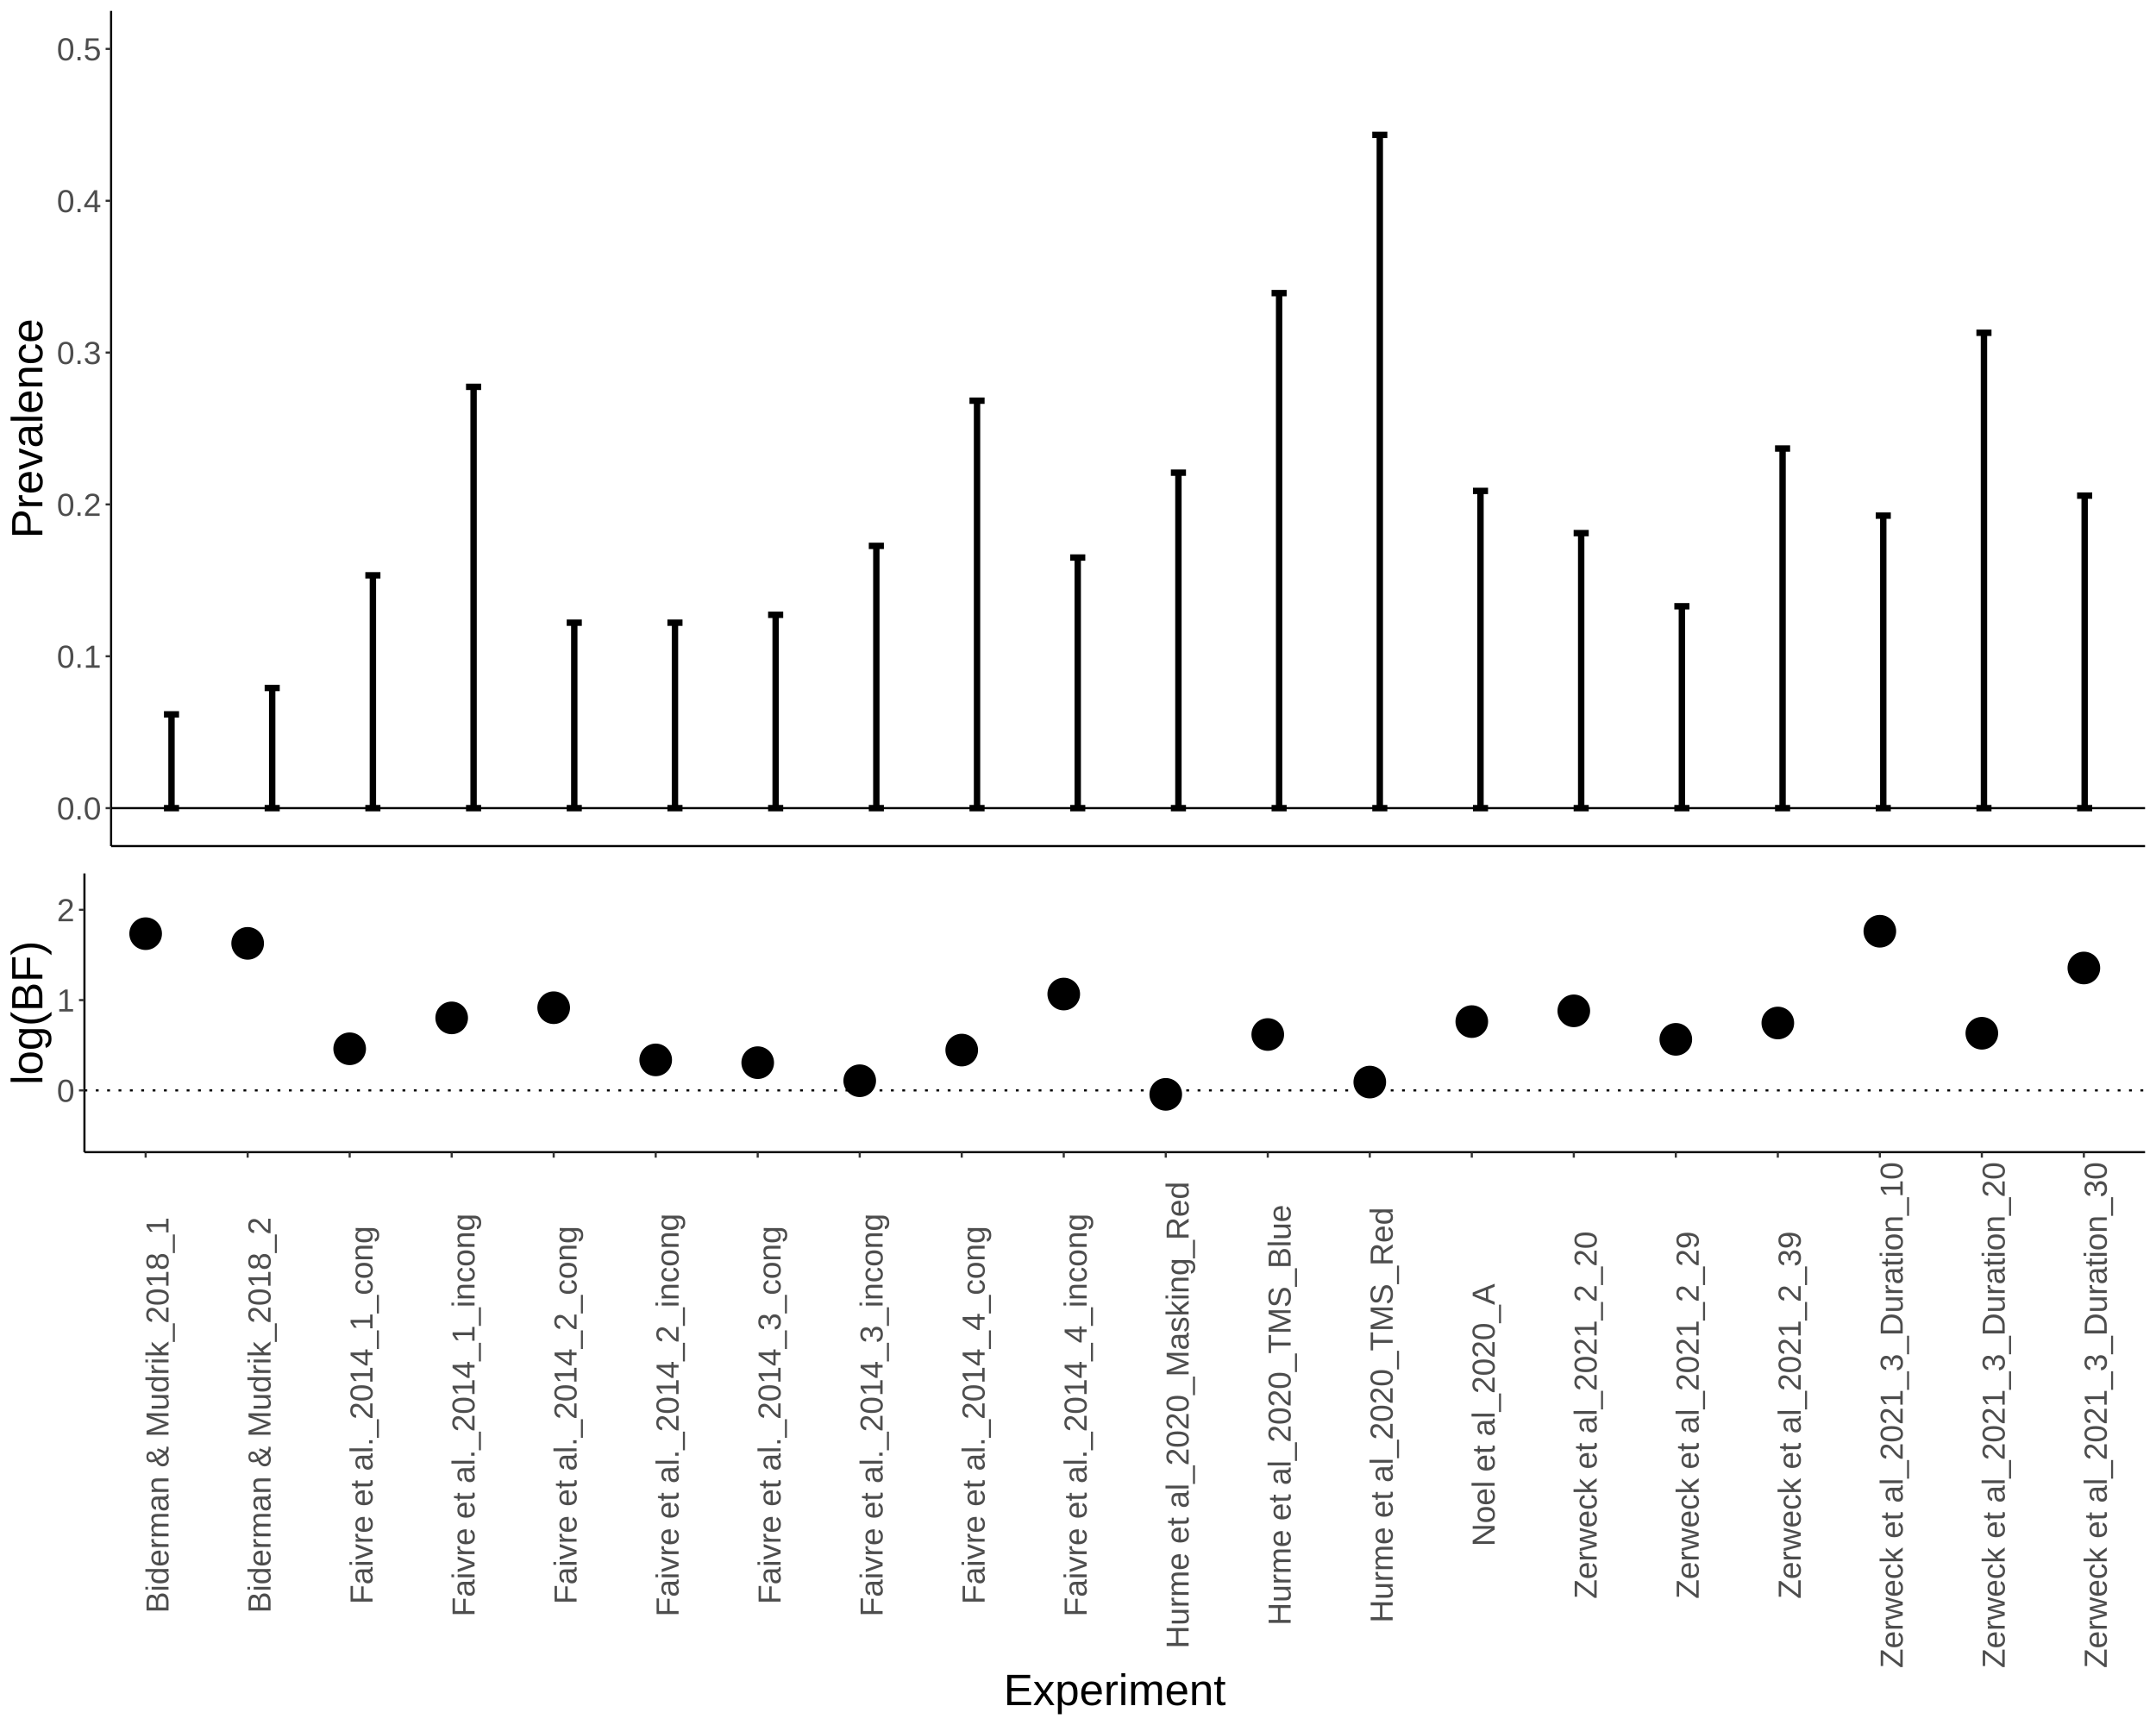
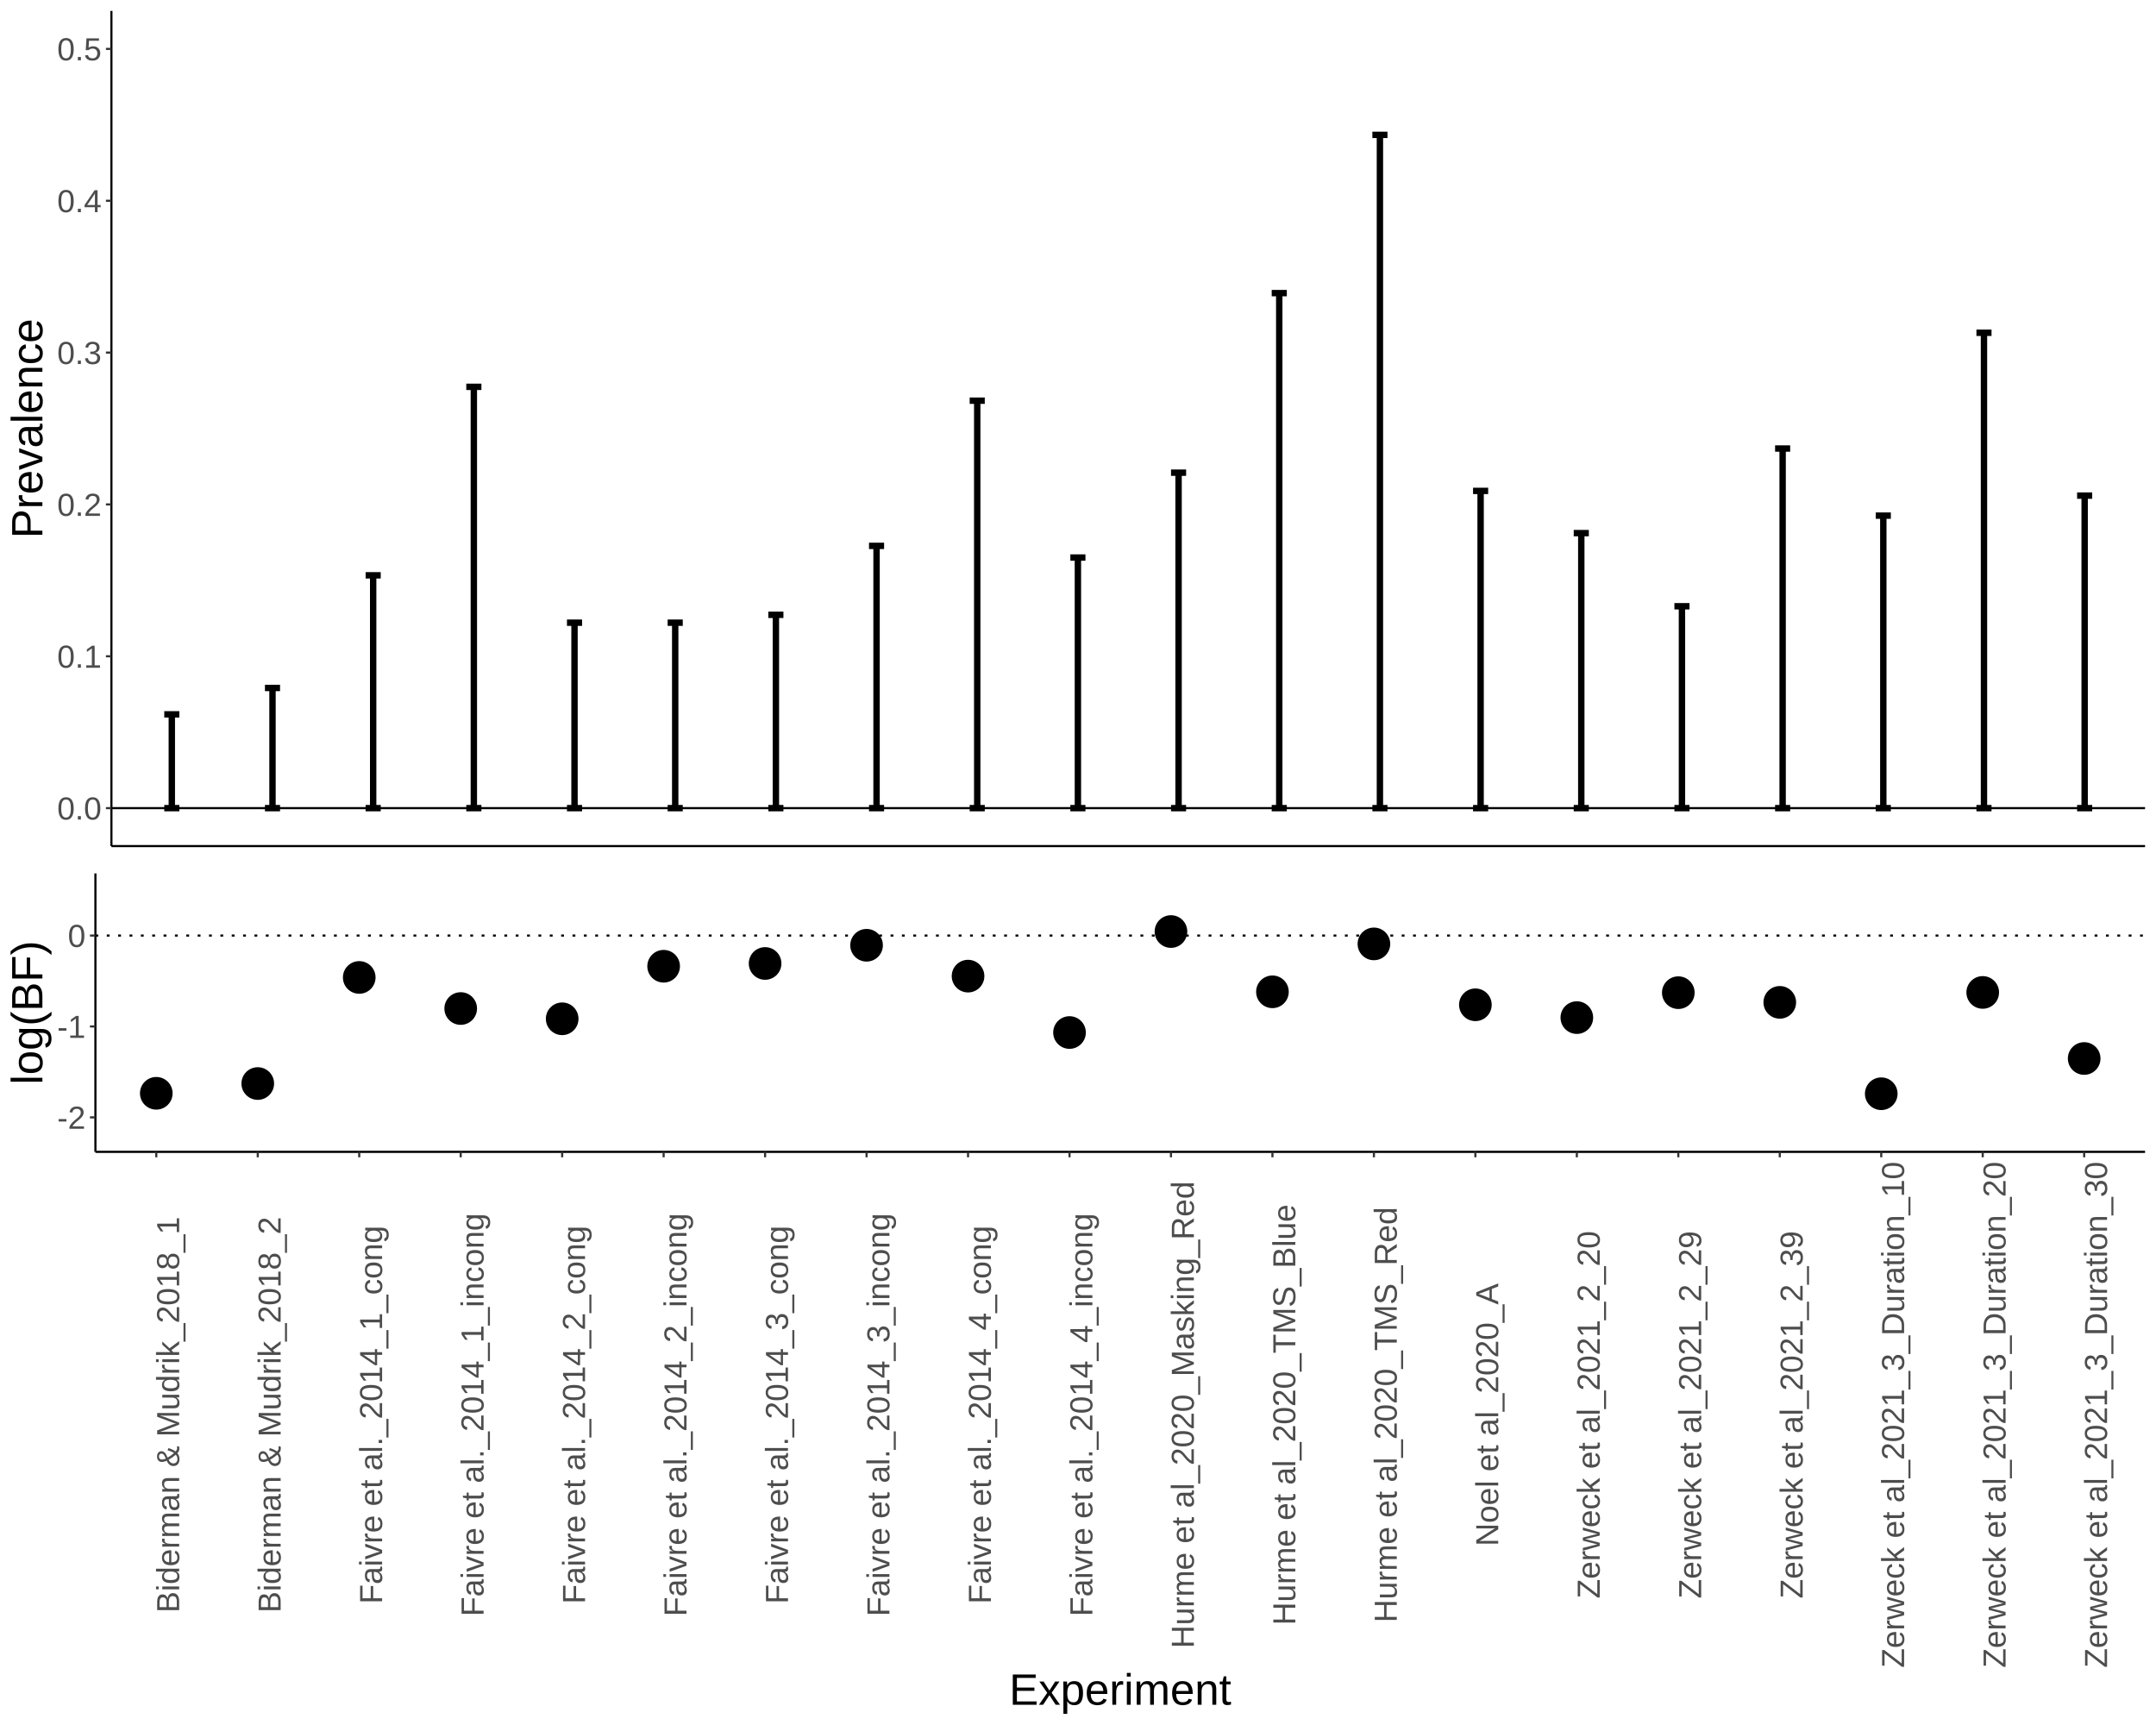
<svg xmlns="http://www.w3.org/2000/svg" class="svglite" width="1080.00pt" height="864.00pt" viewBox="0 0 1080.00 864.00">
  <defs>
    <style type="text/css">
    .svglite line, .svglite polyline, .svglite polygon, .svglite path, .svglite rect, .svglite circle {
      fill: none;
      stroke: #000000;
      stroke-linecap: round;
      stroke-linejoin: round;
      stroke-miterlimit: 10.00;
    }
    .svglite text {
      white-space: pre;
    }
  </style>
  </defs>
  <rect width="100%" height="100%" style="stroke: none; fill: #FFFFFF;" />
  <defs>
    <clipPath id="cpMC4wMHwxMDgwLjAwfDAuMDB8ODY0LjAw">
      <rect x="0.00" y="0.00" width="1080.00" height="864.00" />
    </clipPath>
  </defs>
  <g clip-path="url(#cpMC4wMHwxMDgwLjAwfDAuMDB8ODY0LjAw)">
</g>
  <defs>
    <clipPath id="cpMC4wMHwxMDgwLjAwfDAuMDB8NDMyLjAw">
-       <rect x="0" y="0.00" width="1080.00" height="432.00" />
+       <rect x="0.00" y="0.00" width="1080.00" height="432.00" />
    </clipPath>
  </defs>
  <g clip-path="url(#cpMC4wMHwxMDgwLjAwfDAuMDB8NDMyLjAw)">
-     <rect x="0" y="0.00" width="1080.00" height="432.00" style="stroke-width: 1.07; stroke: #FFFFFF; fill: #FFFFFF;" />
+     <rect x="0.00" y="0.00" width="1080.00" height="432.00" style="stroke-width: 1.07; stroke: #FFFFFF; fill: #FFFFFF;" />
  </g>
  <g clip-path="url(#cpMC4wMHwxMDgwLjAwfDAuMDB8ODY0LjAw)">
</g>
  <defs>
-     <clipPath id="cpNTUuNjV8MTA3NC41Mnw1LjQ4fDQyMy43OA==">
-       <rect x="55.65" y="5.48" width="1018.88" height="418.30" />
-     </clipPath>
-   </defs>
-   <g clip-path="url(#cpNTUuNjV8MTA3NC41Mnw1LjQ4fDQyMy43OA==)">
-     <rect x="55.65" y="5.48" width="1018.88" height="418.30" style="stroke-width: 1.07; stroke: none; fill: #FFFFFF;" />
-     <polyline points="82.13,357.80 89.69,357.80 " style="stroke-width: 3.20; stroke-linecap: butt;" />
-     <polyline points="85.91,357.80 85.91,404.77 " style="stroke-width: 3.20; stroke-linecap: butt;" />
-     <polyline points="82.13,404.77 89.69,404.77 " style="stroke-width: 3.20; stroke-linecap: butt;" />
-     <polyline points="132.57,344.59 140.13,344.59 " style="stroke-width: 3.20; stroke-linecap: butt;" />
-     <polyline points="136.35,344.59 136.35,404.77 " style="stroke-width: 3.20; stroke-linecap: butt;" />
-     <polyline points="132.57,404.77 140.13,404.77 " style="stroke-width: 3.20; stroke-linecap: butt;" />
-     <polyline points="183.00,288.16 190.57,288.16 " style="stroke-width: 3.20; stroke-linecap: butt;" />
-     <polyline points="186.79,288.16 186.79,404.77 " style="stroke-width: 3.20; stroke-linecap: butt;" />
-     <polyline points="183.00,404.77 190.57,404.77 " style="stroke-width: 3.20; stroke-linecap: butt;" />
-     <polyline points="233.44,193.74 241.01,193.74 " style="stroke-width: 3.20; stroke-linecap: butt;" />
-     <polyline points="237.23,193.74 237.23,404.77 " style="stroke-width: 3.20; stroke-linecap: butt;" />
-     <polyline points="233.44,404.77 241.01,404.77 " style="stroke-width: 3.20; stroke-linecap: butt;" />
-     <polyline points="283.88,311.89 291.45,311.89 " style="stroke-width: 3.20; stroke-linecap: butt;" />
-     <polyline points="287.67,311.89 287.67,404.77 " style="stroke-width: 3.20; stroke-linecap: butt;" />
-     <polyline points="283.88,404.77 291.45,404.77 " style="stroke-width: 3.20; stroke-linecap: butt;" />
-     <polyline points="334.32,311.89 341.89,311.89 " style="stroke-width: 3.20; stroke-linecap: butt;" />
-     <polyline points="338.11,311.89 338.11,404.77 " style="stroke-width: 3.20; stroke-linecap: butt;" />
-     <polyline points="334.32,404.77 341.89,404.77 " style="stroke-width: 3.20; stroke-linecap: butt;" />
-     <polyline points="384.76,307.95 392.33,307.95 " style="stroke-width: 3.20; stroke-linecap: butt;" />
-     <polyline points="388.54,307.95 388.54,404.77 " style="stroke-width: 3.20; stroke-linecap: butt;" />
-     <polyline points="384.76,404.77 392.33,404.77 " style="stroke-width: 3.20; stroke-linecap: butt;" />
-     <polyline points="435.20,273.40 442.77,273.40 " style="stroke-width: 3.20; stroke-linecap: butt;" />
-     <polyline points="438.98,273.40 438.98,404.77 " style="stroke-width: 3.20; stroke-linecap: butt;" />
-     <polyline points="435.20,404.77 442.77,404.77 " style="stroke-width: 3.20; stroke-linecap: butt;" />
-     <polyline points="485.64,200.69 493.21,200.69 " style="stroke-width: 3.20; stroke-linecap: butt;" />
-     <polyline points="489.42,200.69 489.42,404.77 " style="stroke-width: 3.20; stroke-linecap: butt;" />
-     <polyline points="485.64,404.77 493.21,404.77 " style="stroke-width: 3.20; stroke-linecap: butt;" />
-     <polyline points="536.08,279.27 543.65,279.27 " style="stroke-width: 3.20; stroke-linecap: butt;" />
-     <polyline points="539.86,279.27 539.86,404.77 " style="stroke-width: 3.20; stroke-linecap: butt;" />
-     <polyline points="536.08,404.77 543.65,404.77 " style="stroke-width: 3.20; stroke-linecap: butt;" />
-     <polyline points="586.52,236.75 594.09,236.75 " style="stroke-width: 3.20; stroke-linecap: butt;" />
-     <polyline points="590.30,236.75 590.30,404.77 " style="stroke-width: 3.20; stroke-linecap: butt;" />
-     <polyline points="586.52,404.77 594.09,404.77 " style="stroke-width: 3.20; stroke-linecap: butt;" />
-     <polyline points="636.96,146.82 644.52,146.82 " style="stroke-width: 3.20; stroke-linecap: butt;" />
-     <polyline points="640.74,146.82 640.74,404.77 " style="stroke-width: 3.20; stroke-linecap: butt;" />
-     <polyline points="636.96,404.77 644.52,404.77 " style="stroke-width: 3.20; stroke-linecap: butt;" />
-     <polyline points="687.40,67.55 694.96,67.55 " style="stroke-width: 3.20; stroke-linecap: butt;" />
-     <polyline points="691.18,67.55 691.18,404.77 " style="stroke-width: 3.20; stroke-linecap: butt;" />
-     <polyline points="687.40,404.77 694.96,404.77 " style="stroke-width: 3.20; stroke-linecap: butt;" />
-     <polyline points="737.84,245.89 745.40,245.89 " style="stroke-width: 3.20; stroke-linecap: butt;" />
-     <polyline points="741.62,245.89 741.62,404.77 " style="stroke-width: 3.20; stroke-linecap: butt;" />
-     <polyline points="737.84,404.77 745.40,404.77 " style="stroke-width: 3.20; stroke-linecap: butt;" />
-     <polyline points="788.28,267.01 795.84,267.01 " style="stroke-width: 3.20; stroke-linecap: butt;" />
-     <polyline points="792.06,267.01 792.06,404.77 " style="stroke-width: 3.20; stroke-linecap: butt;" />
-     <polyline points="788.28,404.77 795.84,404.77 " style="stroke-width: 3.20; stroke-linecap: butt;" />
-     <polyline points="838.72,303.66 846.28,303.66 " style="stroke-width: 3.20; stroke-linecap: butt;" />
-     <polyline points="842.50,303.66 842.50,404.77 " style="stroke-width: 3.20; stroke-linecap: butt;" />
-     <polyline points="838.72,404.77 846.28,404.77 " style="stroke-width: 3.20; stroke-linecap: butt;" />
-     <polyline points="889.16,224.66 896.72,224.66 " style="stroke-width: 3.20; stroke-linecap: butt;" />
-     <polyline points="892.94,224.66 892.94,404.77 " style="stroke-width: 3.20; stroke-linecap: butt;" />
-     <polyline points="889.16,404.77 896.72,404.77 " style="stroke-width: 3.20; stroke-linecap: butt;" />
-     <polyline points="939.60,258.26 947.16,258.26 " style="stroke-width: 3.20; stroke-linecap: butt;" />
-     <polyline points="943.38,258.26 943.38,404.77 " style="stroke-width: 3.20; stroke-linecap: butt;" />
-     <polyline points="939.60,404.77 947.16,404.77 " style="stroke-width: 3.20; stroke-linecap: butt;" />
-     <polyline points="990.03,166.67 997.60,166.67 " style="stroke-width: 3.20; stroke-linecap: butt;" />
-     <polyline points="993.82,166.67 993.82,404.77 " style="stroke-width: 3.20; stroke-linecap: butt;" />
-     <polyline points="990.03,404.77 997.60,404.77 " style="stroke-width: 3.20; stroke-linecap: butt;" />
-     <polyline points="1040.47,248.23 1048.04,248.23 " style="stroke-width: 3.20; stroke-linecap: butt;" />
+     <clipPath id="cpNTUuODF8MTA3NC41Mnw1LjQ4fDQyMy43OA==">
+       <rect x="55.81" y="5.48" width="1018.71" height="418.30" />
+     </clipPath>
+   </defs>
+   <g clip-path="url(#cpNTUuODF8MTA3NC41Mnw1LjQ4fDQyMy43OA==)">
+     <rect x="55.81" y="5.48" width="1018.71" height="418.30" style="stroke-width: 1.07; stroke: none; fill: #FFFFFF;" />
+     <polyline points="82.29,357.80 89.85,357.80 " style="stroke-width: 3.20; stroke-linecap: butt;" />
+     <polyline points="86.07,357.80 86.07,404.77 " style="stroke-width: 3.20; stroke-linecap: butt;" />
+     <polyline points="82.29,404.77 89.85,404.77 " style="stroke-width: 3.20; stroke-linecap: butt;" />
+     <polyline points="132.72,344.59 140.28,344.59 " style="stroke-width: 3.20; stroke-linecap: butt;" />
+     <polyline points="136.50,344.59 136.50,404.77 " style="stroke-width: 3.20; stroke-linecap: butt;" />
+     <polyline points="132.72,404.77 140.28,404.77 " style="stroke-width: 3.20; stroke-linecap: butt;" />
+     <polyline points="183.15,288.16 190.72,288.16 " style="stroke-width: 3.20; stroke-linecap: butt;" />
+     <polyline points="186.93,288.16 186.93,404.77 " style="stroke-width: 3.20; stroke-linecap: butt;" />
+     <polyline points="183.15,404.77 190.72,404.77 " style="stroke-width: 3.20; stroke-linecap: butt;" />
+     <polyline points="233.58,193.74 241.15,193.74 " style="stroke-width: 3.20; stroke-linecap: butt;" />
+     <polyline points="237.36,193.74 237.36,404.77 " style="stroke-width: 3.20; stroke-linecap: butt;" />
+     <polyline points="233.58,404.77 241.15,404.77 " style="stroke-width: 3.20; stroke-linecap: butt;" />
+     <polyline points="284.01,311.89 291.58,311.89 " style="stroke-width: 3.20; stroke-linecap: butt;" />
+     <polyline points="287.79,311.89 287.79,404.77 " style="stroke-width: 3.20; stroke-linecap: butt;" />
+     <polyline points="284.01,404.77 291.58,404.77 " style="stroke-width: 3.20; stroke-linecap: butt;" />
+     <polyline points="334.44,311.89 342.01,311.89 " style="stroke-width: 3.20; stroke-linecap: butt;" />
+     <polyline points="338.23,311.89 338.23,404.77 " style="stroke-width: 3.20; stroke-linecap: butt;" />
+     <polyline points="334.44,404.77 342.01,404.77 " style="stroke-width: 3.20; stroke-linecap: butt;" />
+     <polyline points="384.87,307.95 392.44,307.95 " style="stroke-width: 3.20; stroke-linecap: butt;" />
+     <polyline points="388.66,307.95 388.66,404.77 " style="stroke-width: 3.20; stroke-linecap: butt;" />
+     <polyline points="384.87,404.77 392.44,404.77 " style="stroke-width: 3.20; stroke-linecap: butt;" />
+     <polyline points="435.31,273.40 442.87,273.40 " style="stroke-width: 3.20; stroke-linecap: butt;" />
+     <polyline points="439.09,273.40 439.09,404.77 " style="stroke-width: 3.20; stroke-linecap: butt;" />
+     <polyline points="435.31,404.77 442.87,404.77 " style="stroke-width: 3.20; stroke-linecap: butt;" />
+     <polyline points="485.74,200.69 493.30,200.69 " style="stroke-width: 3.20; stroke-linecap: butt;" />
+     <polyline points="489.52,200.69 489.52,404.77 " style="stroke-width: 3.20; stroke-linecap: butt;" />
+     <polyline points="485.74,404.77 493.30,404.77 " style="stroke-width: 3.20; stroke-linecap: butt;" />
+     <polyline points="536.17,279.27 543.73,279.27 " style="stroke-width: 3.20; stroke-linecap: butt;" />
+     <polyline points="539.95,279.27 539.95,404.77 " style="stroke-width: 3.20; stroke-linecap: butt;" />
+     <polyline points="536.17,404.77 543.73,404.77 " style="stroke-width: 3.20; stroke-linecap: butt;" />
+     <polyline points="586.60,236.75 594.16,236.75 " style="stroke-width: 3.20; stroke-linecap: butt;" />
+     <polyline points="590.38,236.75 590.38,404.77 " style="stroke-width: 3.20; stroke-linecap: butt;" />
+     <polyline points="586.60,404.77 594.16,404.77 " style="stroke-width: 3.20; stroke-linecap: butt;" />
+     <polyline points="637.03,146.82 644.60,146.82 " style="stroke-width: 3.20; stroke-linecap: butt;" />
+     <polyline points="640.81,146.82 640.81,404.77 " style="stroke-width: 3.20; stroke-linecap: butt;" />
+     <polyline points="637.03,404.77 644.60,404.77 " style="stroke-width: 3.20; stroke-linecap: butt;" />
+     <polyline points="687.46,67.55 695.03,67.55 " style="stroke-width: 3.20; stroke-linecap: butt;" />
+     <polyline points="691.24,67.55 691.24,404.77 " style="stroke-width: 3.20; stroke-linecap: butt;" />
+     <polyline points="687.46,404.77 695.03,404.77 " style="stroke-width: 3.20; stroke-linecap: butt;" />
+     <polyline points="737.89,245.89 745.46,245.89 " style="stroke-width: 3.20; stroke-linecap: butt;" />
+     <polyline points="741.68,245.89 741.68,404.77 " style="stroke-width: 3.20; stroke-linecap: butt;" />
+     <polyline points="737.89,404.77 745.46,404.77 " style="stroke-width: 3.20; stroke-linecap: butt;" />
+     <polyline points="788.32,267.01 795.89,267.01 " style="stroke-width: 3.20; stroke-linecap: butt;" />
+     <polyline points="792.11,267.01 792.11,404.77 " style="stroke-width: 3.20; stroke-linecap: butt;" />
+     <polyline points="788.32,404.77 795.89,404.77 " style="stroke-width: 3.20; stroke-linecap: butt;" />
+     <polyline points="838.76,303.66 846.32,303.66 " style="stroke-width: 3.20; stroke-linecap: butt;" />
+     <polyline points="842.54,303.66 842.54,404.77 " style="stroke-width: 3.20; stroke-linecap: butt;" />
+     <polyline points="838.76,404.77 846.32,404.77 " style="stroke-width: 3.20; stroke-linecap: butt;" />
+     <polyline points="889.19,224.66 896.75,224.66 " style="stroke-width: 3.20; stroke-linecap: butt;" />
+     <polyline points="892.97,224.66 892.97,404.77 " style="stroke-width: 3.20; stroke-linecap: butt;" />
+     <polyline points="889.19,404.77 896.75,404.77 " style="stroke-width: 3.20; stroke-linecap: butt;" />
+     <polyline points="939.62,258.26 947.18,258.26 " style="stroke-width: 3.20; stroke-linecap: butt;" />
+     <polyline points="943.40,258.26 943.40,404.77 " style="stroke-width: 3.20; stroke-linecap: butt;" />
+     <polyline points="939.62,404.77 947.18,404.77 " style="stroke-width: 3.20; stroke-linecap: butt;" />
+     <polyline points="990.05,166.67 997.61,166.67 " style="stroke-width: 3.20; stroke-linecap: butt;" />
+     <polyline points="993.83,166.67 993.83,404.77 " style="stroke-width: 3.20; stroke-linecap: butt;" />
+     <polyline points="990.05,404.77 997.61,404.77 " style="stroke-width: 3.20; stroke-linecap: butt;" />
+     <polyline points="1040.48,248.23 1048.04,248.23 " style="stroke-width: 3.20; stroke-linecap: butt;" />
    <polyline points="1044.26,248.23 1044.26,404.77 " style="stroke-width: 3.20; stroke-linecap: butt;" />
-     <polyline points="1040.47,404.77 1048.04,404.77 " style="stroke-width: 3.20; stroke-linecap: butt;" />
-     <line x1="55.65" y1="404.77" x2="1074.52" y2="404.77" style="stroke-width: 1.07; stroke-linecap: butt;" />
-   </g>
-   <g clip-path="url(#cpMC4wMHwxMDgwLjAwfDAuMDB8ODY0LjAw)">
-     <polyline points="55.65,423.78 55.65,5.48 " style="stroke-width: 1.07; stroke-linecap: butt;" />
-     <text x="50.71" y="410.49" text-anchor="end" style="font-size: 16.00px;fill: #4D4D4D; font-family: &quot;Arial&quot;;" textLength="22.24px" lengthAdjust="spacingAndGlyphs">0.0</text>
-     <text x="50.71" y="334.44" text-anchor="end" style="font-size: 16.00px;fill: #4D4D4D; font-family: &quot;Arial&quot;;" textLength="22.24px" lengthAdjust="spacingAndGlyphs">0.1</text>
-     <text x="50.71" y="258.39" text-anchor="end" style="font-size: 16.00px;fill: #4D4D4D; font-family: &quot;Arial&quot;;" textLength="22.24px" lengthAdjust="spacingAndGlyphs">0.2</text>
-     <text x="50.71" y="182.33" text-anchor="end" style="font-size: 16.00px;fill: #4D4D4D; font-family: &quot;Arial&quot;;" textLength="22.24px" lengthAdjust="spacingAndGlyphs">0.3</text>
-     <text x="50.71" y="106.28" text-anchor="end" style="font-size: 16.00px;fill: #4D4D4D; font-family: &quot;Arial&quot;;" textLength="22.24px" lengthAdjust="spacingAndGlyphs">0.4</text>
-     <text x="50.71" y="30.22" text-anchor="end" style="font-size: 16.00px;fill: #4D4D4D; font-family: &quot;Arial&quot;;" textLength="22.24px" lengthAdjust="spacingAndGlyphs">0.5</text>
-     <polyline points="52.91,404.77 55.65,404.77 " style="stroke-width: 1.07; stroke: #333333; stroke-linecap: butt;" />
-     <polyline points="52.91,328.71 55.65,328.71 " style="stroke-width: 1.07; stroke: #333333; stroke-linecap: butt;" />
-     <polyline points="52.91,252.66 55.65,252.66 " style="stroke-width: 1.07; stroke: #333333; stroke-linecap: butt;" />
-     <polyline points="52.91,176.60 55.65,176.60 " style="stroke-width: 1.07; stroke: #333333; stroke-linecap: butt;" />
-     <polyline points="52.91,100.55 55.65,100.55 " style="stroke-width: 1.07; stroke: #333333; stroke-linecap: butt;" />
-     <polyline points="52.91,24.49 55.65,24.49 " style="stroke-width: 1.07; stroke: #333333; stroke-linecap: butt;" />
-     <polyline points="55.65,423.78 1074.52,423.78 " style="stroke-width: 1.07; stroke-linecap: butt;" />
+     <polyline points="1040.48,404.77 1048.04,404.77 " style="stroke-width: 3.20; stroke-linecap: butt;" />
+     <line x1="55.81" y1="404.77" x2="1074.52" y2="404.77" style="stroke-width: 1.07; stroke-linecap: butt;" />
+   </g>
+   <g clip-path="url(#cpMC4wMHwxMDgwLjAwfDAuMDB8ODY0LjAw)">
+     <polyline points="55.81,423.78 55.81,5.48 " style="stroke-width: 1.07; stroke-linecap: butt;" />
+     <text x="50.88" y="410.49" text-anchor="end" style="font-size: 16.00px;fill: #4D4D4D; font-family: &quot;Arial&quot;;" textLength="22.24px" lengthAdjust="spacingAndGlyphs">0.0</text>
+     <text x="50.88" y="334.44" text-anchor="end" style="font-size: 16.00px;fill: #4D4D4D; font-family: &quot;Arial&quot;;" textLength="22.24px" lengthAdjust="spacingAndGlyphs">0.1</text>
+     <text x="50.88" y="258.39" text-anchor="end" style="font-size: 16.00px;fill: #4D4D4D; font-family: &quot;Arial&quot;;" textLength="22.24px" lengthAdjust="spacingAndGlyphs">0.2</text>
+     <text x="50.88" y="182.33" text-anchor="end" style="font-size: 16.00px;fill: #4D4D4D; font-family: &quot;Arial&quot;;" textLength="22.24px" lengthAdjust="spacingAndGlyphs">0.3</text>
+     <text x="50.88" y="106.28" text-anchor="end" style="font-size: 16.00px;fill: #4D4D4D; font-family: &quot;Arial&quot;;" textLength="22.24px" lengthAdjust="spacingAndGlyphs">0.4</text>
+     <text x="50.88" y="30.22" text-anchor="end" style="font-size: 16.00px;fill: #4D4D4D; font-family: &quot;Arial&quot;;" textLength="22.24px" lengthAdjust="spacingAndGlyphs">0.5</text>
+     <polyline points="53.07,404.77 55.81,404.77 " style="stroke-width: 1.07; stroke: #333333; stroke-linecap: butt;" />
+     <polyline points="53.07,328.71 55.81,328.71 " style="stroke-width: 1.07; stroke: #333333; stroke-linecap: butt;" />
+     <polyline points="53.07,252.66 55.81,252.66 " style="stroke-width: 1.07; stroke: #333333; stroke-linecap: butt;" />
+     <polyline points="53.07,176.60 55.81,176.60 " style="stroke-width: 1.07; stroke: #333333; stroke-linecap: butt;" />
+     <polyline points="53.07,100.55 55.81,100.55 " style="stroke-width: 1.07; stroke: #333333; stroke-linecap: butt;" />
+     <polyline points="53.07,24.49 55.81,24.49 " style="stroke-width: 1.07; stroke: #333333; stroke-linecap: butt;" />
+     <polyline points="55.81,423.78 1074.52,423.78 " style="stroke-width: 1.07; stroke-linecap: butt;" />
    <text transform="translate(21.23,214.63) rotate(-90)" text-anchor="middle" style="font-size: 22.00px; font-family: &quot;Arial&quot;;" textLength="110.10px" lengthAdjust="spacingAndGlyphs">Prevalence</text>
  </g>
  <defs>
    <clipPath id="cpMC4wMHwxMDgwLjAwfDQzMi4wMHw4NjQuMDA=">
      <rect x="0.00" y="432.00" width="1080.00" height="432.00" />
    </clipPath>
  </defs>
  <g clip-path="url(#cpMC4wMHwxMDgwLjAwfDQzMi4wMHw4NjQuMDA=)">
    <rect x="0.00" y="432.00" width="1080.00" height="432.00" style="stroke-width: 1.07; stroke: #FFFFFF; fill: #FFFFFF;" />
  </g>
  <g clip-path="url(#cpMC4wMHwxMDgwLjAwfDAuMDB8ODY0LjAw)">
</g>
  <defs>
-     <clipPath id="cpNDIuMzB8MTA3NC41Mnw0MzcuNDh8NTc3LjA5">
-       <rect x="42.30" y="437.48" width="1032.22" height="139.61" />
-     </clipPath>
-   </defs>
-   <g clip-path="url(#cpNDIuMzB8MTA3NC41Mnw0MzcuNDh8NTc3LjA5)">
-     <rect x="42.30" y="437.48" width="1032.22" height="139.61" style="stroke-width: 1.07; stroke: none; fill: #FFFFFF;" />
-     <circle cx="72.96" cy="467.65" r="7.82" style="stroke-width: 0.71; fill: #000000;" />
-     <circle cx="124.06" cy="472.50" r="7.82" style="stroke-width: 0.71; fill: #000000;" />
-     <circle cx="175.16" cy="525.30" r="7.82" style="stroke-width: 0.71; fill: #000000;" />
-     <circle cx="226.26" cy="509.83" r="7.82" style="stroke-width: 0.71; fill: #000000;" />
-     <circle cx="277.36" cy="504.73" r="7.82" style="stroke-width: 0.71; fill: #000000;" />
-     <circle cx="328.46" cy="530.87" r="7.82" style="stroke-width: 0.71; fill: #000000;" />
-     <circle cx="379.56" cy="532.26" r="7.82" style="stroke-width: 0.71; fill: #000000;" />
-     <circle cx="430.66" cy="541.31" r="7.82" style="stroke-width: 0.71; fill: #000000;" />
-     <circle cx="481.76" cy="525.95" r="7.82" style="stroke-width: 0.71; fill: #000000;" />
-     <circle cx="532.86" cy="497.89" r="7.82" style="stroke-width: 0.71; fill: #000000;" />
-     <circle cx="583.96" cy="548.13" r="7.82" style="stroke-width: 0.71; fill: #000000;" />
-     <circle cx="635.06" cy="518.15" r="7.82" style="stroke-width: 0.71; fill: #000000;" />
-     <circle cx="686.16" cy="541.98" r="7.82" style="stroke-width: 0.71; fill: #000000;" />
-     <circle cx="737.26" cy="511.69" r="7.82" style="stroke-width: 0.71; fill: #000000;" />
-     <circle cx="788.36" cy="506.30" r="7.82" style="stroke-width: 0.71; fill: #000000;" />
-     <circle cx="839.46" cy="520.57" r="7.82" style="stroke-width: 0.71; fill: #000000;" />
-     <circle cx="890.56" cy="512.39" r="7.82" style="stroke-width: 0.71; fill: #000000;" />
-     <circle cx="941.66" cy="466.44" r="7.82" style="stroke-width: 0.71; fill: #000000;" />
-     <circle cx="992.76" cy="517.53" r="7.82" style="stroke-width: 0.71; fill: #000000;" />
-     <circle cx="1043.86" cy="484.84" r="7.82" style="stroke-width: 0.71; fill: #000000;" />
-     <line x1="42.30" y1="546.14" x2="1074.52" y2="546.14" style="stroke-width: 1.07; stroke-dasharray: 1.42,4.27; stroke-linecap: butt;" />
-   </g>
-   <g clip-path="url(#cpMC4wMHwxMDgwLjAwfDAuMDB8ODY0LjAw)">
-     <polyline points="42.30,577.09 42.30,437.48 " style="stroke-width: 1.07; stroke-linecap: butt;" />
-     <text x="37.37" y="551.87" text-anchor="end" style="font-size: 16.00px;fill: #4D4D4D; font-family: &quot;Arial&quot;;" textLength="8.90px" lengthAdjust="spacingAndGlyphs">0</text>
-     <text x="37.37" y="506.64" text-anchor="end" style="font-size: 16.00px;fill: #4D4D4D; font-family: &quot;Arial&quot;;" textLength="8.90px" lengthAdjust="spacingAndGlyphs">1</text>
-     <text x="37.37" y="461.42" text-anchor="end" style="font-size: 16.00px;fill: #4D4D4D; font-family: &quot;Arial&quot;;" textLength="8.90px" lengthAdjust="spacingAndGlyphs">2</text>
-     <polyline points="39.56,546.14 42.30,546.14 " style="stroke-width: 1.07; stroke: #333333; stroke-linecap: butt;" />
-     <polyline points="39.56,500.92 42.30,500.92 " style="stroke-width: 1.07; stroke: #333333; stroke-linecap: butt;" />
-     <polyline points="39.56,455.69 42.30,455.69 " style="stroke-width: 1.07; stroke: #333333; stroke-linecap: butt;" />
-     <polyline points="42.30,577.09 1074.52,577.09 " style="stroke-width: 1.07; stroke-linecap: butt;" />
-     <polyline points="72.96,579.83 72.96,577.09 " style="stroke-width: 1.07; stroke: #333333; stroke-linecap: butt;" />
-     <polyline points="124.06,579.83 124.06,577.09 " style="stroke-width: 1.07; stroke: #333333; stroke-linecap: butt;" />
-     <polyline points="175.16,579.83 175.16,577.09 " style="stroke-width: 1.07; stroke: #333333; stroke-linecap: butt;" />
-     <polyline points="226.26,579.83 226.26,577.09 " style="stroke-width: 1.07; stroke: #333333; stroke-linecap: butt;" />
-     <polyline points="277.36,579.83 277.36,577.09 " style="stroke-width: 1.07; stroke: #333333; stroke-linecap: butt;" />
-     <polyline points="328.46,579.83 328.46,577.09 " style="stroke-width: 1.07; stroke: #333333; stroke-linecap: butt;" />
-     <polyline points="379.56,579.83 379.56,577.09 " style="stroke-width: 1.07; stroke: #333333; stroke-linecap: butt;" />
-     <polyline points="430.66,579.83 430.66,577.09 " style="stroke-width: 1.07; stroke: #333333; stroke-linecap: butt;" />
-     <polyline points="481.76,579.83 481.76,577.09 " style="stroke-width: 1.07; stroke: #333333; stroke-linecap: butt;" />
-     <polyline points="532.86,579.83 532.86,577.09 " style="stroke-width: 1.07; stroke: #333333; stroke-linecap: butt;" />
-     <polyline points="583.96,579.83 583.96,577.09 " style="stroke-width: 1.07; stroke: #333333; stroke-linecap: butt;" />
-     <polyline points="635.06,579.83 635.06,577.09 " style="stroke-width: 1.07; stroke: #333333; stroke-linecap: butt;" />
-     <polyline points="686.16,579.83 686.16,577.09 " style="stroke-width: 1.07; stroke: #333333; stroke-linecap: butt;" />
-     <polyline points="737.26,579.83 737.26,577.09 " style="stroke-width: 1.07; stroke: #333333; stroke-linecap: butt;" />
-     <polyline points="788.36,579.83 788.36,577.09 " style="stroke-width: 1.07; stroke: #333333; stroke-linecap: butt;" />
-     <polyline points="839.46,579.83 839.46,577.09 " style="stroke-width: 1.07; stroke: #333333; stroke-linecap: butt;" />
-     <polyline points="890.56,579.83 890.56,577.09 " style="stroke-width: 1.07; stroke: #333333; stroke-linecap: butt;" />
-     <polyline points="941.66,579.83 941.66,577.09 " style="stroke-width: 1.07; stroke: #333333; stroke-linecap: butt;" />
-     <polyline points="992.76,579.83 992.76,577.09 " style="stroke-width: 1.07; stroke: #333333; stroke-linecap: butt;" />
-     <polyline points="1043.86,579.83 1043.86,577.09 " style="stroke-width: 1.07; stroke: #333333; stroke-linecap: butt;" />
-     <text transform="translate(84.42,708.77) rotate(-90)" text-anchor="middle" style="font-size: 16.00px;fill: #4D4D4D; font-family: &quot;Arial&quot;;" textLength="198.34px" lengthAdjust="spacingAndGlyphs">Biderman &amp; Mudrik_2018_1</text>
-     <text transform="translate(135.52,708.77) rotate(-90)" text-anchor="middle" style="font-size: 16.00px;fill: #4D4D4D; font-family: &quot;Arial&quot;;" textLength="198.34px" lengthAdjust="spacingAndGlyphs">Biderman &amp; Mudrik_2018_2</text>
-     <text transform="translate(186.62,708.77) rotate(-90)" text-anchor="middle" style="font-size: 16.00px;fill: #4D4D4D; font-family: &quot;Arial&quot;;" textLength="189.47px" lengthAdjust="spacingAndGlyphs">Faivre et al._2014_1_cong</text>
-     <text transform="translate(237.72,708.77) rotate(-90)" text-anchor="middle" style="font-size: 16.00px;fill: #4D4D4D; font-family: &quot;Arial&quot;;" textLength="201.92px" lengthAdjust="spacingAndGlyphs">Faivre et al._2014_1_incong</text>
-     <text transform="translate(288.82,708.77) rotate(-90)" text-anchor="middle" style="font-size: 16.00px;fill: #4D4D4D; font-family: &quot;Arial&quot;;" textLength="189.47px" lengthAdjust="spacingAndGlyphs">Faivre et al._2014_2_cong</text>
-     <text transform="translate(339.92,708.77) rotate(-90)" text-anchor="middle" style="font-size: 16.00px;fill: #4D4D4D; font-family: &quot;Arial&quot;;" textLength="201.92px" lengthAdjust="spacingAndGlyphs">Faivre et al._2014_2_incong</text>
-     <text transform="translate(391.02,708.77) rotate(-90)" text-anchor="middle" style="font-size: 16.00px;fill: #4D4D4D; font-family: &quot;Arial&quot;;" textLength="189.47px" lengthAdjust="spacingAndGlyphs">Faivre et al._2014_3_cong</text>
-     <text transform="translate(442.12,708.77) rotate(-90)" text-anchor="middle" style="font-size: 16.00px;fill: #4D4D4D; font-family: &quot;Arial&quot;;" textLength="201.92px" lengthAdjust="spacingAndGlyphs">Faivre et al._2014_3_incong</text>
-     <text transform="translate(493.22,708.77) rotate(-90)" text-anchor="middle" style="font-size: 16.00px;fill: #4D4D4D; font-family: &quot;Arial&quot;;" textLength="189.47px" lengthAdjust="spacingAndGlyphs">Faivre et al._2014_4_cong</text>
-     <text transform="translate(544.32,708.77) rotate(-90)" text-anchor="middle" style="font-size: 16.00px;fill: #4D4D4D; font-family: &quot;Arial&quot;;" textLength="201.92px" lengthAdjust="spacingAndGlyphs">Faivre et al._2014_4_incong</text>
-     <text transform="translate(595.42,708.77) rotate(-90)" text-anchor="middle" style="font-size: 16.00px;fill: #4D4D4D; font-family: &quot;Arial&quot;;" textLength="233.92px" lengthAdjust="spacingAndGlyphs">Hurme et al_2020_Masking_Red</text>
-     <text transform="translate(646.52,708.77) rotate(-90)" text-anchor="middle" style="font-size: 16.00px;fill: #4D4D4D; font-family: &quot;Arial&quot;;" textLength="210.78px" lengthAdjust="spacingAndGlyphs">Hurme et al_2020_TMS_Blue</text>
-     <text transform="translate(697.62,708.77) rotate(-90)" text-anchor="middle" style="font-size: 16.00px;fill: #4D4D4D; font-family: &quot;Arial&quot;;" textLength="208.11px" lengthAdjust="spacingAndGlyphs">Hurme et al_2020_TMS_Red</text>
-     <text transform="translate(748.72,708.77) rotate(-90)" text-anchor="middle" style="font-size: 16.00px;fill: #4D4D4D; font-family: &quot;Arial&quot;;" textLength="131.66px" lengthAdjust="spacingAndGlyphs">Noel et al_2020_A</text>
-     <text transform="translate(799.82,708.77) rotate(-90)" text-anchor="middle" style="font-size: 16.00px;fill: #4D4D4D; font-family: &quot;Arial&quot;;" textLength="184.13px" lengthAdjust="spacingAndGlyphs">Zerweck et al_2021_2_20</text>
-     <text transform="translate(850.92,708.77) rotate(-90)" text-anchor="middle" style="font-size: 16.00px;fill: #4D4D4D; font-family: &quot;Arial&quot;;" textLength="184.13px" lengthAdjust="spacingAndGlyphs">Zerweck et al_2021_2_29</text>
-     <text transform="translate(902.02,708.77) rotate(-90)" text-anchor="middle" style="font-size: 16.00px;fill: #4D4D4D; font-family: &quot;Arial&quot;;" textLength="184.13px" lengthAdjust="spacingAndGlyphs">Zerweck et al_2021_2_39</text>
-     <text transform="translate(953.12,708.77) rotate(-90)" text-anchor="middle" style="font-size: 16.00px;fill: #4D4D4D; font-family: &quot;Arial&quot;;" textLength="253.50px" lengthAdjust="spacingAndGlyphs">Zerweck et al_2021_3_Duration_10</text>
-     <text transform="translate(1004.22,708.77) rotate(-90)" text-anchor="middle" style="font-size: 16.00px;fill: #4D4D4D; font-family: &quot;Arial&quot;;" textLength="253.50px" lengthAdjust="spacingAndGlyphs">Zerweck et al_2021_3_Duration_20</text>
-     <text transform="translate(1055.32,708.77) rotate(-90)" text-anchor="middle" style="font-size: 16.00px;fill: #4D4D4D; font-family: &quot;Arial&quot;;" textLength="253.50px" lengthAdjust="spacingAndGlyphs">Zerweck et al_2021_3_Duration_30</text>
-     <text x="558.41" y="854.02" text-anchor="middle" style="font-size: 22.00px; font-family: &quot;Arial&quot;;" textLength="111.30px" lengthAdjust="spacingAndGlyphs">Experiment</text>
-     <text transform="translate(21.23,507.29) rotate(-90)" text-anchor="middle" style="font-size: 22.00px; font-family: &quot;Arial&quot;;" textLength="72.14px" lengthAdjust="spacingAndGlyphs">log(BF)</text>
+     <clipPath id="cpNDcuODB8MTA3NC41Mnw0MzcuNDh8NTc2Ljky">
+       <rect x="47.80" y="437.48" width="1026.72" height="139.44" />
+     </clipPath>
+   </defs>
+   <g clip-path="url(#cpNDcuODB8MTA3NC41Mnw0MzcuNDh8NTc2Ljky)">
+     <rect x="47.80" y="437.48" width="1026.72" height="139.44" style="stroke-width: 1.07; stroke: none; fill: #FFFFFF;" />
+     <circle cx="78.29" cy="547.60" r="7.82" style="stroke-width: 0.71; fill: #000000;" />
+     <circle cx="129.12" cy="542.71" r="7.82" style="stroke-width: 0.71; fill: #000000;" />
+     <circle cx="179.95" cy="489.57" r="7.82" style="stroke-width: 0.71; fill: #000000;" />
+     <circle cx="230.78" cy="505.14" r="7.82" style="stroke-width: 0.71; fill: #000000;" />
+     <circle cx="281.61" cy="510.28" r="7.82" style="stroke-width: 0.71; fill: #000000;" />
+     <circle cx="332.43" cy="483.96" r="7.82" style="stroke-width: 0.71; fill: #000000;" />
+     <circle cx="383.26" cy="482.57" r="7.82" style="stroke-width: 0.71; fill: #000000;" />
+     <circle cx="434.09" cy="473.45" r="7.82" style="stroke-width: 0.71; fill: #000000;" />
+     <circle cx="484.92" cy="488.91" r="7.82" style="stroke-width: 0.71; fill: #000000;" />
+     <circle cx="535.75" cy="517.16" r="7.82" style="stroke-width: 0.71; fill: #000000;" />
+     <circle cx="586.57" cy="466.58" r="7.82" style="stroke-width: 0.71; fill: #000000;" />
+     <circle cx="637.40" cy="496.77" r="7.82" style="stroke-width: 0.71; fill: #000000;" />
+     <circle cx="688.23" cy="472.77" r="7.82" style="stroke-width: 0.71; fill: #000000;" />
+     <circle cx="739.06" cy="503.27" r="7.82" style="stroke-width: 0.71; fill: #000000;" />
+     <circle cx="789.88" cy="509.69" r="7.82" style="stroke-width: 0.71; fill: #000000;" />
+     <circle cx="840.71" cy="497.20" r="7.82" style="stroke-width: 0.71; fill: #000000;" />
+     <circle cx="891.54" cy="502.05" r="7.82" style="stroke-width: 0.71; fill: #000000;" />
+     <circle cx="942.37" cy="547.82" r="7.82" style="stroke-width: 0.71; fill: #000000;" />
+     <circle cx="993.20" cy="497.08" r="7.82" style="stroke-width: 0.71; fill: #000000;" />
+     <circle cx="1044.02" cy="530.17" r="7.82" style="stroke-width: 0.71; fill: #000000;" />
+     <line x1="47.80" y1="468.59" x2="1074.52" y2="468.59" style="stroke-width: 1.07; stroke-dasharray: 1.42,4.27; stroke-linecap: butt;" />
+   </g>
+   <g clip-path="url(#cpMC4wMHwxMDgwLjAwfDAuMDB8ODY0LjAw)">
+     <polyline points="47.80,576.92 47.80,437.48 " style="stroke-width: 1.07; stroke-linecap: butt;" />
+     <text x="42.87" y="565.38" text-anchor="end" style="font-size: 16.00px;fill: #4D4D4D; font-family: &quot;Arial&quot;;" textLength="14.23px" lengthAdjust="spacingAndGlyphs">-2</text>
+     <text x="42.87" y="519.85" text-anchor="end" style="font-size: 16.00px;fill: #4D4D4D; font-family: &quot;Arial&quot;;" textLength="14.23px" lengthAdjust="spacingAndGlyphs">-1</text>
+     <text x="42.87" y="474.31" text-anchor="end" style="font-size: 16.00px;fill: #4D4D4D; font-family: &quot;Arial&quot;;" textLength="8.90px" lengthAdjust="spacingAndGlyphs">0</text>
+     <polyline points="45.06,559.65 47.80,559.65 " style="stroke-width: 1.07; stroke: #333333; stroke-linecap: butt;" />
+     <polyline points="45.06,514.12 47.80,514.12 " style="stroke-width: 1.07; stroke: #333333; stroke-linecap: butt;" />
+     <polyline points="45.06,468.59 47.80,468.59 " style="stroke-width: 1.07; stroke: #333333; stroke-linecap: butt;" />
+     <polyline points="47.80,576.92 1074.52,576.92 " style="stroke-width: 1.07; stroke-linecap: butt;" />
+     <polyline points="78.29,579.66 78.29,576.92 " style="stroke-width: 1.07; stroke: #333333; stroke-linecap: butt;" />
+     <polyline points="129.12,579.66 129.12,576.92 " style="stroke-width: 1.07; stroke: #333333; stroke-linecap: butt;" />
+     <polyline points="179.95,579.66 179.95,576.92 " style="stroke-width: 1.07; stroke: #333333; stroke-linecap: butt;" />
+     <polyline points="230.78,579.66 230.78,576.92 " style="stroke-width: 1.07; stroke: #333333; stroke-linecap: butt;" />
+     <polyline points="281.61,579.66 281.61,576.92 " style="stroke-width: 1.07; stroke: #333333; stroke-linecap: butt;" />
+     <polyline points="332.43,579.66 332.43,576.92 " style="stroke-width: 1.07; stroke: #333333; stroke-linecap: butt;" />
+     <polyline points="383.26,579.66 383.26,576.92 " style="stroke-width: 1.07; stroke: #333333; stroke-linecap: butt;" />
+     <polyline points="434.09,579.66 434.09,576.92 " style="stroke-width: 1.07; stroke: #333333; stroke-linecap: butt;" />
+     <polyline points="484.92,579.66 484.92,576.92 " style="stroke-width: 1.07; stroke: #333333; stroke-linecap: butt;" />
+     <polyline points="535.75,579.66 535.75,576.92 " style="stroke-width: 1.07; stroke: #333333; stroke-linecap: butt;" />
+     <polyline points="586.57,579.66 586.57,576.92 " style="stroke-width: 1.07; stroke: #333333; stroke-linecap: butt;" />
+     <polyline points="637.40,579.66 637.40,576.92 " style="stroke-width: 1.07; stroke: #333333; stroke-linecap: butt;" />
+     <polyline points="688.23,579.66 688.23,576.92 " style="stroke-width: 1.07; stroke: #333333; stroke-linecap: butt;" />
+     <polyline points="739.06,579.66 739.06,576.92 " style="stroke-width: 1.07; stroke: #333333; stroke-linecap: butt;" />
+     <polyline points="789.88,579.66 789.88,576.92 " style="stroke-width: 1.07; stroke: #333333; stroke-linecap: butt;" />
+     <polyline points="840.71,579.66 840.71,576.92 " style="stroke-width: 1.07; stroke: #333333; stroke-linecap: butt;" />
+     <polyline points="891.54,579.66 891.54,576.92 " style="stroke-width: 1.07; stroke: #333333; stroke-linecap: butt;" />
+     <polyline points="942.37,579.66 942.37,576.92 " style="stroke-width: 1.07; stroke: #333333; stroke-linecap: butt;" />
+     <polyline points="993.20,579.66 993.20,576.92 " style="stroke-width: 1.07; stroke: #333333; stroke-linecap: butt;" />
+     <polyline points="1044.02,579.66 1044.02,576.92 " style="stroke-width: 1.07; stroke: #333333; stroke-linecap: butt;" />
+     <text transform="translate(89.75,708.61) rotate(-90)" text-anchor="middle" style="font-size: 16.00px;fill: #4D4D4D; font-family: &quot;Arial&quot;;" textLength="198.34px" lengthAdjust="spacingAndGlyphs">Biderman &amp; Mudrik_2018_1</text>
+     <text transform="translate(140.58,708.61) rotate(-90)" text-anchor="middle" style="font-size: 16.00px;fill: #4D4D4D; font-family: &quot;Arial&quot;;" textLength="198.34px" lengthAdjust="spacingAndGlyphs">Biderman &amp; Mudrik_2018_2</text>
+     <text transform="translate(191.41,708.61) rotate(-90)" text-anchor="middle" style="font-size: 16.00px;fill: #4D4D4D; font-family: &quot;Arial&quot;;" textLength="189.47px" lengthAdjust="spacingAndGlyphs">Faivre et al._2014_1_cong</text>
+     <text transform="translate(242.23,708.61) rotate(-90)" text-anchor="middle" style="font-size: 16.00px;fill: #4D4D4D; font-family: &quot;Arial&quot;;" textLength="201.92px" lengthAdjust="spacingAndGlyphs">Faivre et al._2014_1_incong</text>
+     <text transform="translate(293.06,708.61) rotate(-90)" text-anchor="middle" style="font-size: 16.00px;fill: #4D4D4D; font-family: &quot;Arial&quot;;" textLength="189.47px" lengthAdjust="spacingAndGlyphs">Faivre et al._2014_2_cong</text>
+     <text transform="translate(343.89,708.61) rotate(-90)" text-anchor="middle" style="font-size: 16.00px;fill: #4D4D4D; font-family: &quot;Arial&quot;;" textLength="201.92px" lengthAdjust="spacingAndGlyphs">Faivre et al._2014_2_incong</text>
+     <text transform="translate(394.72,708.61) rotate(-90)" text-anchor="middle" style="font-size: 16.00px;fill: #4D4D4D; font-family: &quot;Arial&quot;;" textLength="189.47px" lengthAdjust="spacingAndGlyphs">Faivre et al._2014_3_cong</text>
+     <text transform="translate(445.54,708.61) rotate(-90)" text-anchor="middle" style="font-size: 16.00px;fill: #4D4D4D; font-family: &quot;Arial&quot;;" textLength="201.92px" lengthAdjust="spacingAndGlyphs">Faivre et al._2014_3_incong</text>
+     <text transform="translate(496.37,708.61) rotate(-90)" text-anchor="middle" style="font-size: 16.00px;fill: #4D4D4D; font-family: &quot;Arial&quot;;" textLength="189.47px" lengthAdjust="spacingAndGlyphs">Faivre et al._2014_4_cong</text>
+     <text transform="translate(547.20,708.61) rotate(-90)" text-anchor="middle" style="font-size: 16.00px;fill: #4D4D4D; font-family: &quot;Arial&quot;;" textLength="201.92px" lengthAdjust="spacingAndGlyphs">Faivre et al._2014_4_incong</text>
+     <text transform="translate(598.03,708.61) rotate(-90)" text-anchor="middle" style="font-size: 16.00px;fill: #4D4D4D; font-family: &quot;Arial&quot;;" textLength="233.92px" lengthAdjust="spacingAndGlyphs">Hurme et al_2020_Masking_Red</text>
+     <text transform="translate(648.86,708.61) rotate(-90)" text-anchor="middle" style="font-size: 16.00px;fill: #4D4D4D; font-family: &quot;Arial&quot;;" textLength="210.78px" lengthAdjust="spacingAndGlyphs">Hurme et al_2020_TMS_Blue</text>
+     <text transform="translate(699.68,708.61) rotate(-90)" text-anchor="middle" style="font-size: 16.00px;fill: #4D4D4D; font-family: &quot;Arial&quot;;" textLength="208.11px" lengthAdjust="spacingAndGlyphs">Hurme et al_2020_TMS_Red</text>
+     <text transform="translate(750.51,708.61) rotate(-90)" text-anchor="middle" style="font-size: 16.00px;fill: #4D4D4D; font-family: &quot;Arial&quot;;" textLength="131.66px" lengthAdjust="spacingAndGlyphs">Noel et al_2020_A</text>
+     <text transform="translate(801.34,708.61) rotate(-90)" text-anchor="middle" style="font-size: 16.00px;fill: #4D4D4D; font-family: &quot;Arial&quot;;" textLength="184.13px" lengthAdjust="spacingAndGlyphs">Zerweck et al_2021_2_20</text>
+     <text transform="translate(852.17,708.61) rotate(-90)" text-anchor="middle" style="font-size: 16.00px;fill: #4D4D4D; font-family: &quot;Arial&quot;;" textLength="184.13px" lengthAdjust="spacingAndGlyphs">Zerweck et al_2021_2_29</text>
+     <text transform="translate(903.00,708.61) rotate(-90)" text-anchor="middle" style="font-size: 16.00px;fill: #4D4D4D; font-family: &quot;Arial&quot;;" textLength="184.13px" lengthAdjust="spacingAndGlyphs">Zerweck et al_2021_2_39</text>
+     <text transform="translate(953.82,708.61) rotate(-90)" text-anchor="middle" style="font-size: 16.00px;fill: #4D4D4D; font-family: &quot;Arial&quot;;" textLength="253.50px" lengthAdjust="spacingAndGlyphs">Zerweck et al_2021_3_Duration_10</text>
+     <text transform="translate(1004.65,708.61) rotate(-90)" text-anchor="middle" style="font-size: 16.00px;fill: #4D4D4D; font-family: &quot;Arial&quot;;" textLength="253.50px" lengthAdjust="spacingAndGlyphs">Zerweck et al_2021_3_Duration_20</text>
+     <text transform="translate(1055.48,708.61) rotate(-90)" text-anchor="middle" style="font-size: 16.00px;fill: #4D4D4D; font-family: &quot;Arial&quot;;" textLength="253.50px" lengthAdjust="spacingAndGlyphs">Zerweck et al_2021_3_Duration_30</text>
+     <text x="561.16" y="853.85" text-anchor="middle" style="font-size: 22.00px; font-family: &quot;Arial&quot;;" textLength="111.30px" lengthAdjust="spacingAndGlyphs">Experiment</text>
+     <text transform="translate(21.23,507.20) rotate(-90)" text-anchor="middle" style="font-size: 22.00px; font-family: &quot;Arial&quot;;" textLength="72.14px" lengthAdjust="spacingAndGlyphs">log(BF)</text>
  </g>
</svg>
